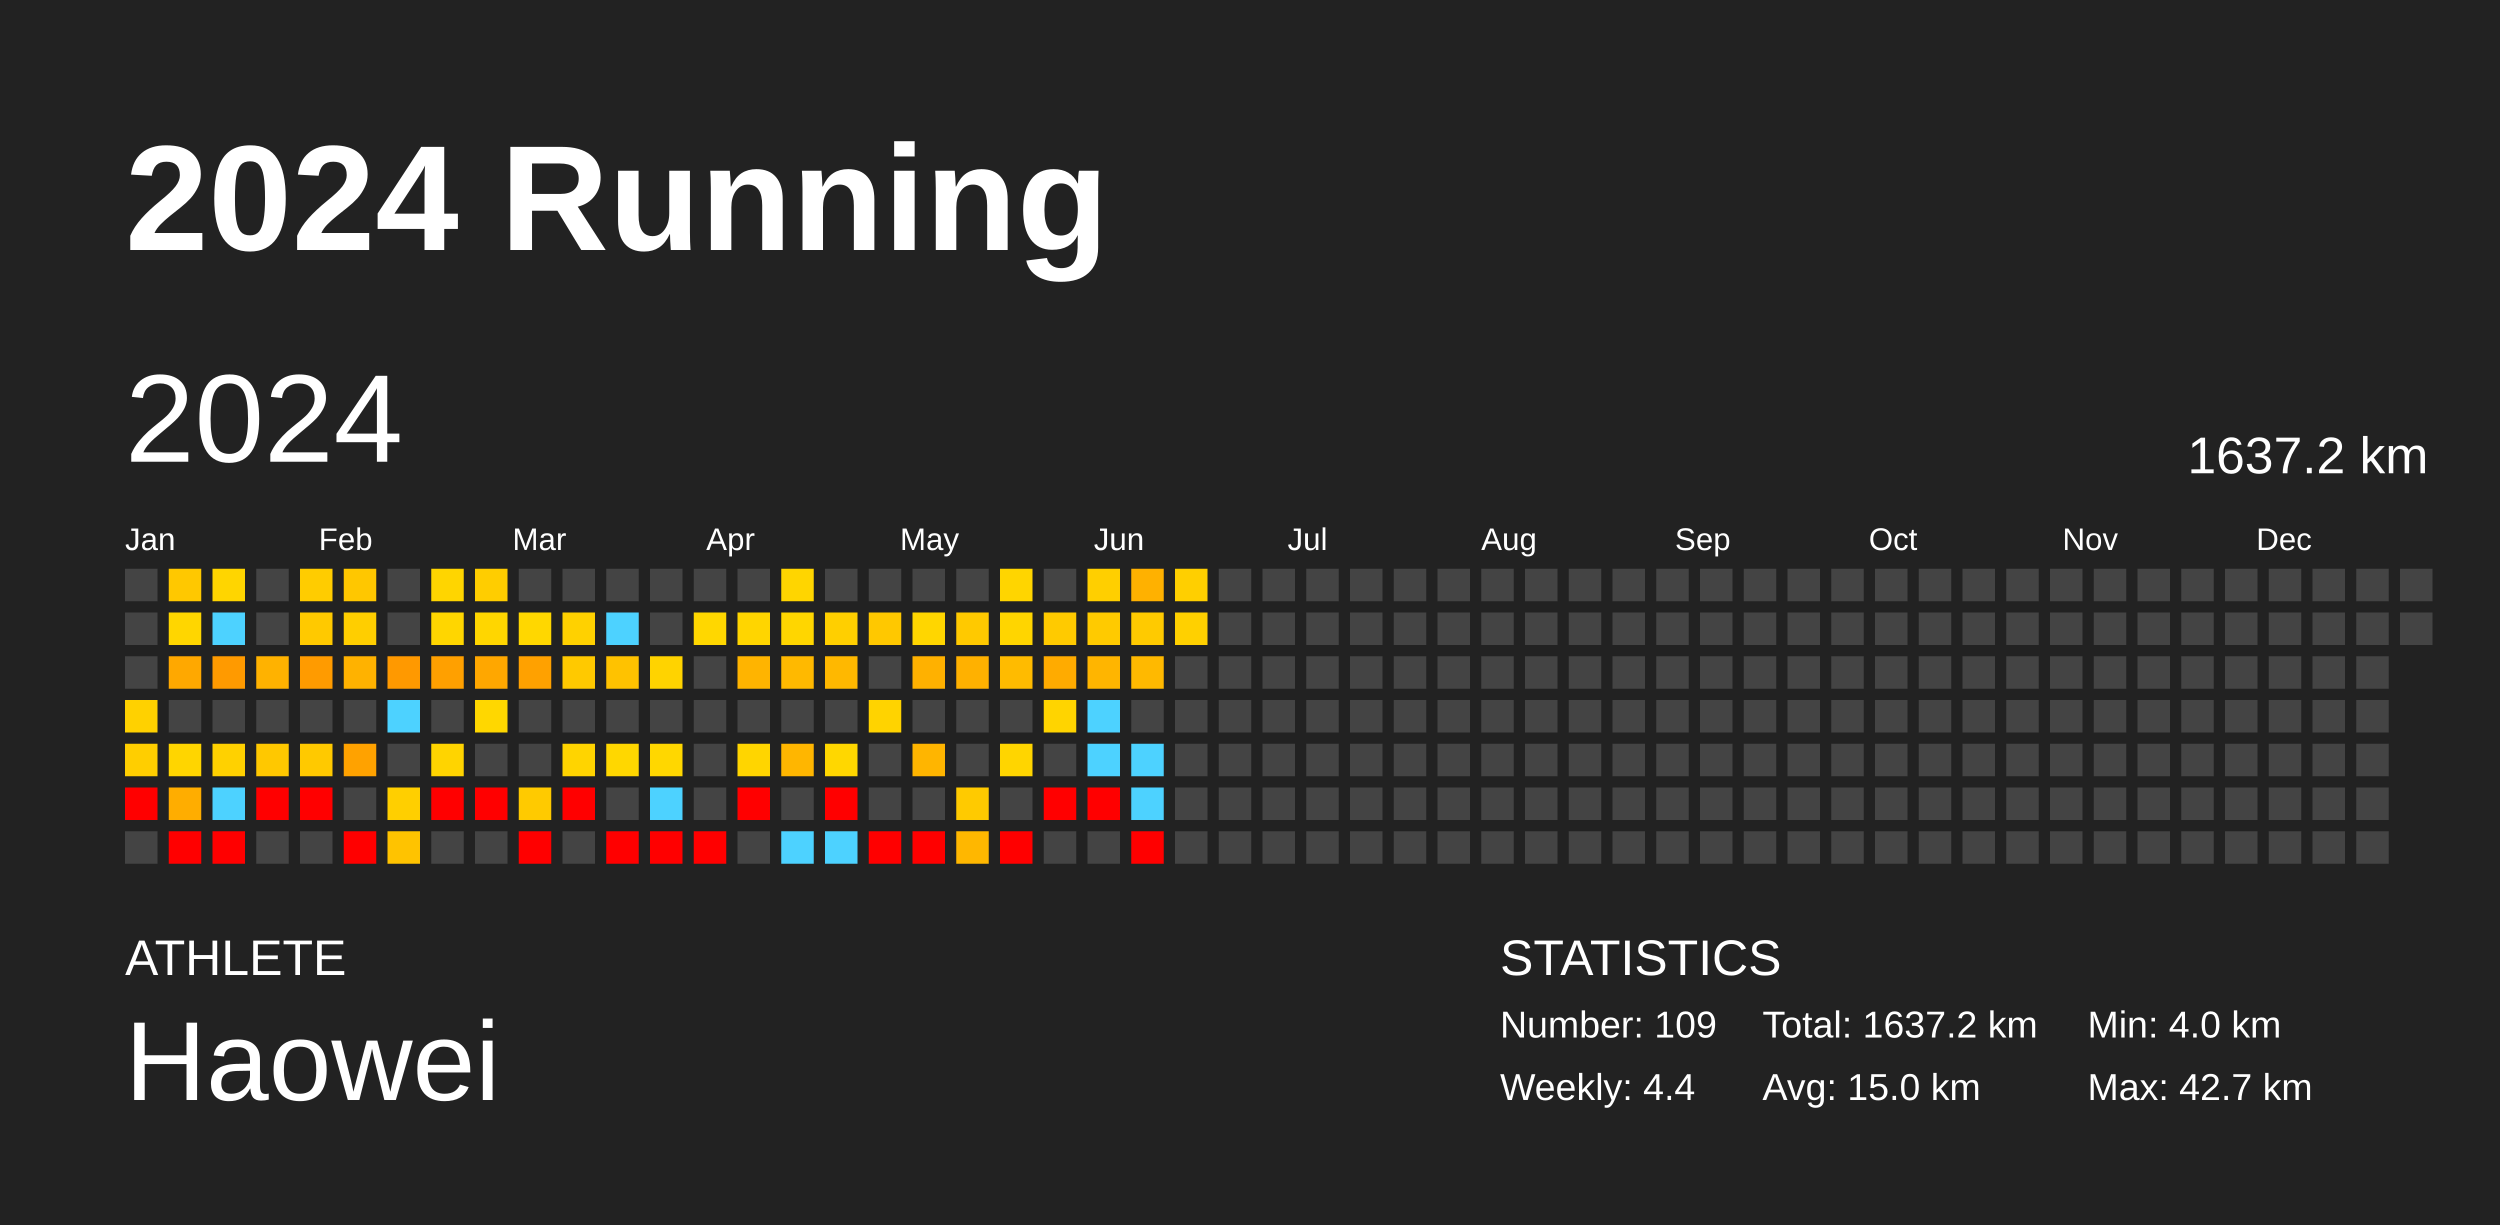
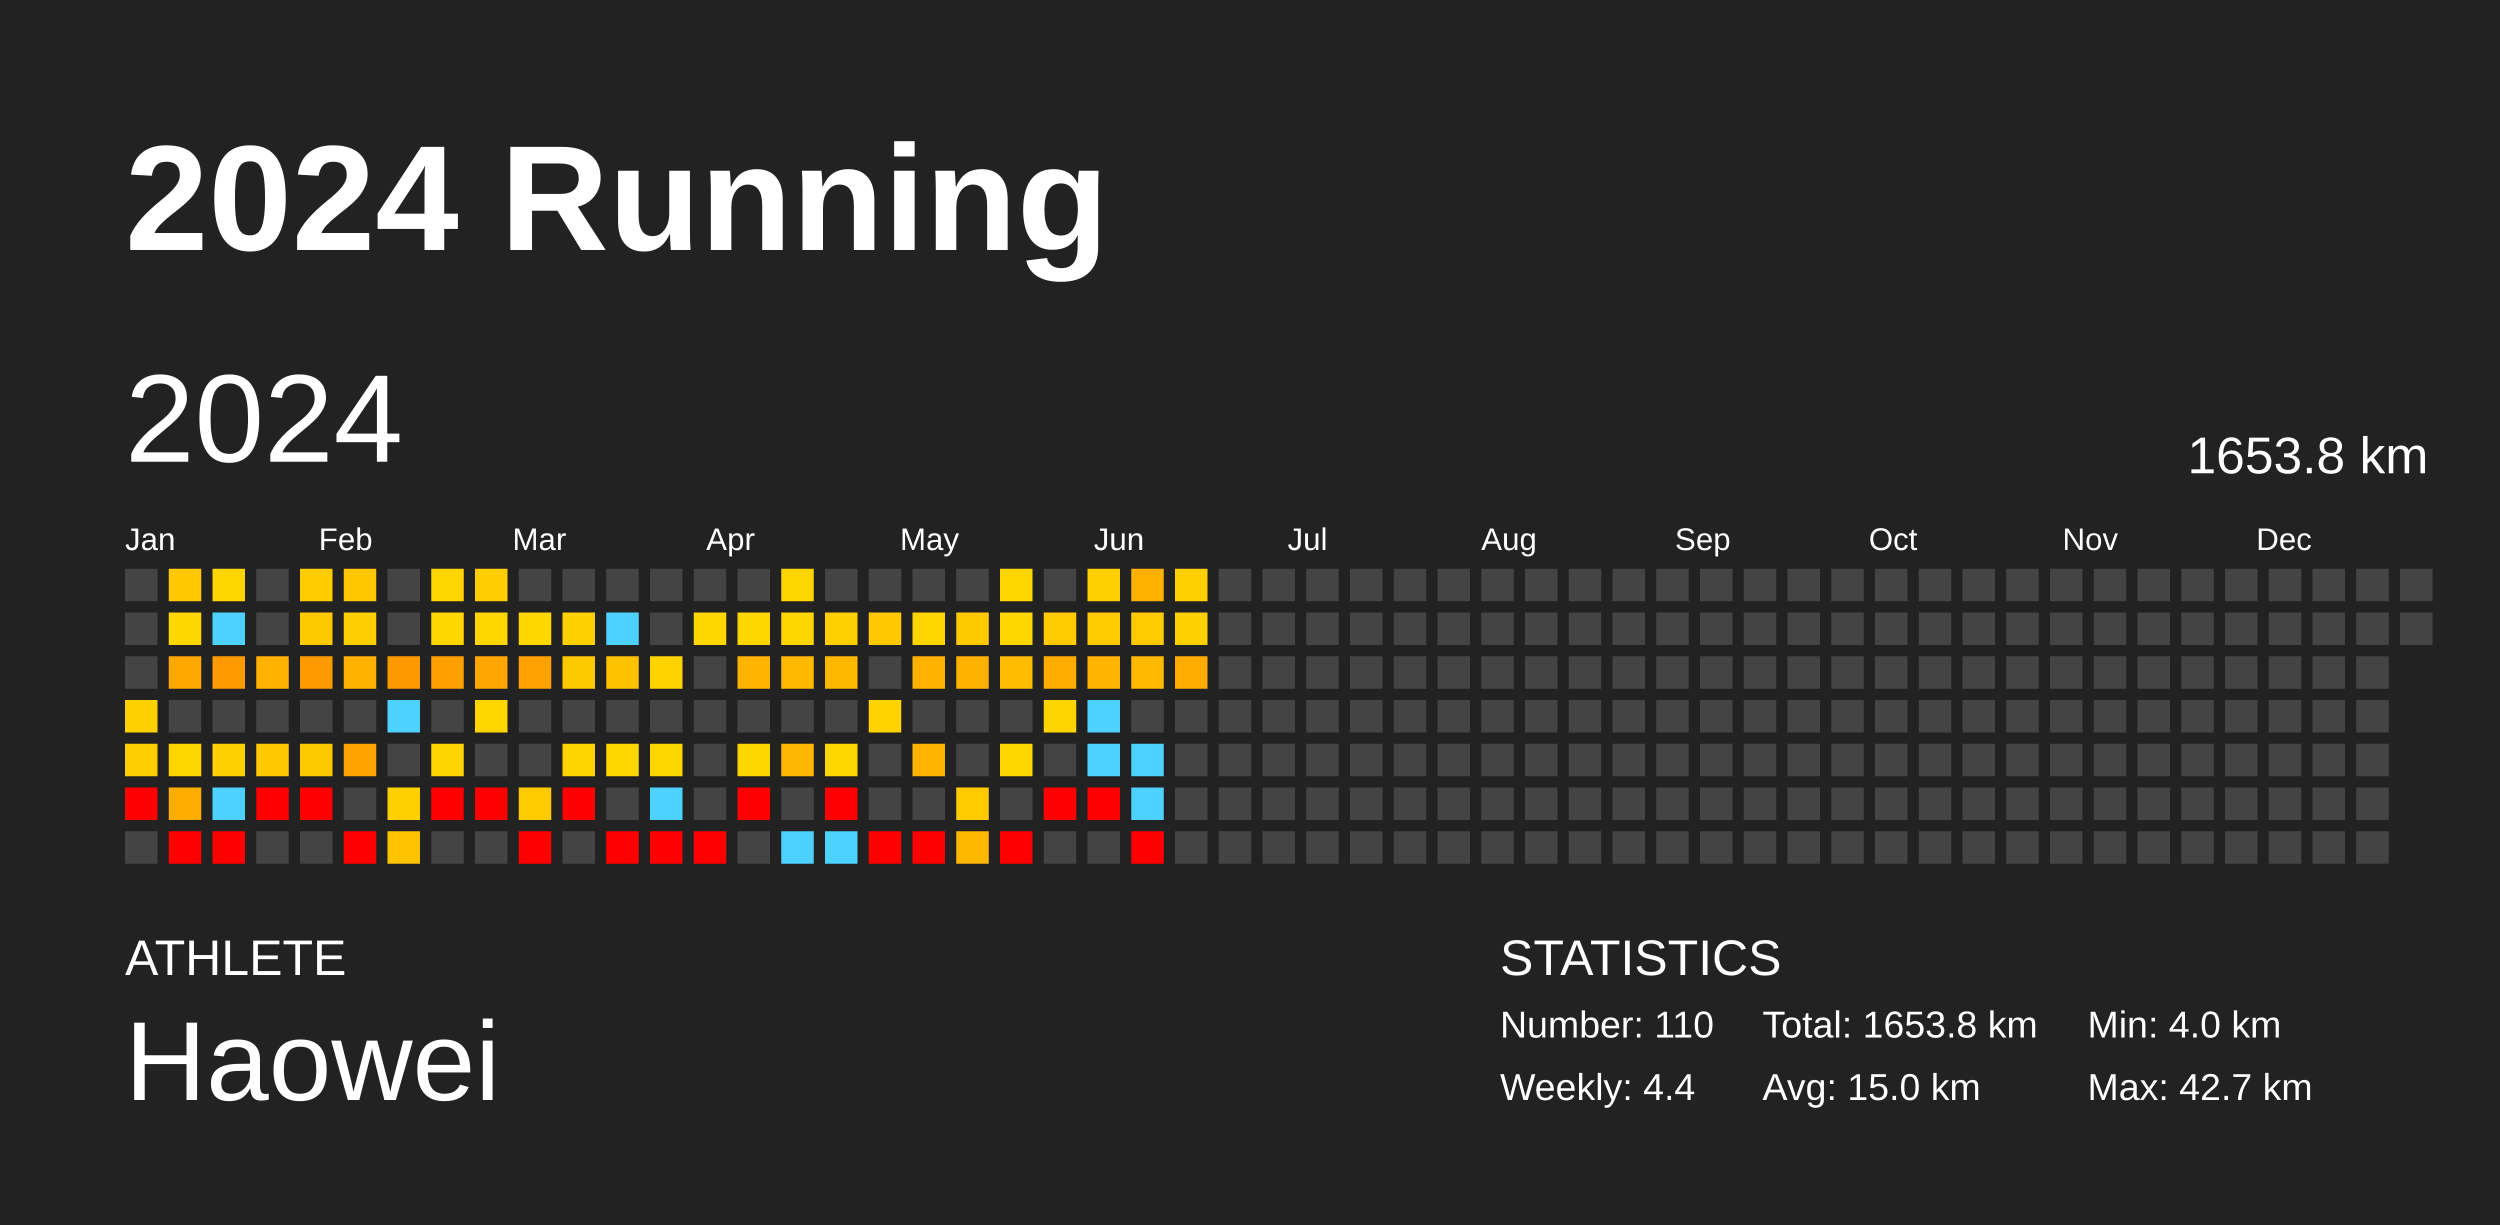
<svg xmlns="http://www.w3.org/2000/svg" baseProfile="full" height="98mm" version="1.1" viewBox="0,0,200,98" width="200mm">
  <defs />
  <rect fill="#222222" height="98" width="200" x="0" y="0" />
  <text fill="#FFFFFF" style="font-size:12px; font-family:Arial; font-weight:bold;" x="10" y="20">2024 Running</text>
  <text fill="#FFFFFF" style="font-size:4px; font-family:Arial" x="10" y="78">ATHLETE</text>
  <text fill="#FFFFFF" style="font-size:9px; font-family:Arial" x="10" y="88">Haowei</text>
  <text fill="#FFFFFF" style="font-size:4px; font-family:Arial" x="120" y="78">STATISTICS</text>
-   <text fill="#FFFFFF" style="font-size:3px; font-family:Arial" x="120" y="83">Number: 109</text>
+   <text fill="#FFFFFF" style="font-size:3px; font-family:Arial" x="120" y="83">Number: 110</text>
  <text fill="#FFFFFF" style="font-size:3px; font-family:Arial" x="120" y="88">Weekly: 4.4</text>
-   <text fill="#FFFFFF" style="font-size:3px; font-family:Arial" x="141" y="83">Total: 1637.2 km</text>
+   <text fill="#FFFFFF" style="font-size:3px; font-family:Arial" x="141" y="83">Total: 1653.8 km</text>
  <text fill="#FFFFFF" style="font-size:3px; font-family:Arial" x="141" y="88">Avg: 15.0 km</text>
  <text fill="#FFFFFF" style="font-size:3px; font-family:Arial" x="167" y="83">Min: 4.0 km</text>
  <text fill="#FFFFFF" style="font-size:3px; font-family:Arial" x="167" y="88">Max: 42.7 km</text>
  <text dominant-baseline="hanging" fill="#FFFFFF" style="font-size:10.0px; font-family:Arial;" x="10" y="30">2024</text>
-   <text dominant-baseline="hanging" fill="#FFFFFF" style="font-size:4.125px; font-family:Arial;" x="175" y="35">1637.2 km</text>
+   <text dominant-baseline="hanging" fill="#FFFFFF" style="font-size:4.125px; font-family:Arial;" x="175" y="35">1653.8 km</text>
  <text fill="#FFFFFF" style="font-size:2.5px; font-family:Arial" x="10.0" y="44">Jan</text>
  <text fill="#FFFFFF" style="font-size:2.5px; font-family:Arial" x="25.5" y="44">Feb</text>
  <text fill="#FFFFFF" style="font-size:2.5px; font-family:Arial" x="41.0" y="44">Mar</text>
  <text fill="#FFFFFF" style="font-size:2.5px; font-family:Arial" x="56.5" y="44">Apr</text>
  <text fill="#FFFFFF" style="font-size:2.5px; font-family:Arial" x="72.0" y="44">May</text>
  <text fill="#FFFFFF" style="font-size:2.5px; font-family:Arial" x="87.5" y="44">Jun</text>
  <text fill="#FFFFFF" style="font-size:2.5px; font-family:Arial" x="103.0" y="44">Jul</text>
  <text fill="#FFFFFF" style="font-size:2.5px; font-family:Arial" x="118.5" y="44">Aug</text>
  <text fill="#FFFFFF" style="font-size:2.5px; font-family:Arial" x="134.0" y="44">Sep</text>
  <text fill="#FFFFFF" style="font-size:2.5px; font-family:Arial" x="149.5" y="44">Oct</text>
  <text fill="#FFFFFF" style="font-size:2.5px; font-family:Arial" x="165.0" y="44">Nov</text>
  <text fill="#FFFFFF" style="font-size:2.5px; font-family:Arial" x="180.5" y="44">Dec</text>
  <rect fill="#444444" height="2.6" width="2.6" x="10.0" y="45.5" />
  <rect fill="#444444" height="2.6" width="2.6" x="10.0" y="49.0" />
  <rect fill="#444444" height="2.6" width="2.6" x="10.0" y="52.5" />
  <rect fill="#ffd100" height="2.6" width="2.6" x="10.0" y="56.0" />
  <rect fill="#ffce00" height="2.6" width="2.6" x="10.0" y="59.5" />
  <rect fill="red" height="2.6" width="2.6" x="10.0" y="63.0" />
  <rect fill="#444444" height="2.6" width="2.6" x="10.0" y="66.5" />
  <rect fill="#ffc800" height="2.6" width="2.6" x="13.5" y="45.5" />
  <rect fill="#ffd600" height="2.6" width="2.6" x="13.5" y="49.0" />
  <rect fill="#ffa800" height="2.6" width="2.6" x="13.5" y="52.5" />
  <rect fill="#444444" height="2.6" width="2.6" x="13.5" y="56.0" />
  <rect fill="#ffd500" height="2.6" width="2.6" x="13.5" y="59.5" />
  <rect fill="#ffad00" height="2.6" width="2.6" x="13.5" y="63.0" />
  <rect fill="red" height="2.6" width="2.6" x="13.5" y="66.5" />
  <rect fill="#ffd500" height="2.6" width="2.6" x="17.0" y="45.5" />
  <rect fill="#4dd2ff" height="2.6" width="2.6" x="17.0" y="49.0" />
  <rect fill="#ff9a00" height="2.6" width="2.6" x="17.0" y="52.5" />
  <rect fill="#444444" height="2.6" width="2.6" x="17.0" y="56.0" />
  <rect fill="#ffd100" height="2.6" width="2.6" x="17.0" y="59.5" />
  <rect fill="#4dd2ff" height="2.6" width="2.6" x="17.0" y="63.0" />
  <rect fill="red" height="2.6" width="2.6" x="17.0" y="66.5" />
  <rect fill="#444444" height="2.6" width="2.6" x="20.5" y="45.5" />
  <rect fill="#444444" height="2.6" width="2.6" x="20.5" y="49.0" />
  <rect fill="#ffb200" height="2.6" width="2.6" x="20.5" y="52.5" />
  <rect fill="#444444" height="2.6" width="2.6" x="20.5" y="56.0" />
  <rect fill="#ffc800" height="2.6" width="2.6" x="20.5" y="59.5" />
  <rect fill="red" height="2.6" width="2.6" x="20.5" y="63.0" />
  <rect fill="#444444" height="2.6" width="2.6" x="20.5" y="66.5" />
  <rect fill="#ffcc00" height="2.6" width="2.6" x="24.0" y="45.5" />
  <rect fill="#ffc900" height="2.6" width="2.6" x="24.0" y="49.0" />
  <rect fill="#ff9b00" height="2.6" width="2.6" x="24.0" y="52.5" />
  <rect fill="#444444" height="2.6" width="2.6" x="24.0" y="56.0" />
  <rect fill="#ffc900" height="2.6" width="2.6" x="24.0" y="59.5" />
  <rect fill="red" height="2.6" width="2.6" x="24.0" y="63.0" />
  <rect fill="#444444" height="2.6" width="2.6" x="24.0" y="66.5" />
  <rect fill="#ffc700" height="2.6" width="2.6" x="27.5" y="45.5" />
  <rect fill="#ffce00" height="2.6" width="2.6" x="27.5" y="49.0" />
  <rect fill="#ffb200" height="2.6" width="2.6" x="27.5" y="52.5" />
  <rect fill="#444444" height="2.6" width="2.6" x="27.5" y="56.0" />
  <rect fill="#ffa200" height="2.6" width="2.6" x="27.5" y="59.5" />
  <rect fill="#444444" height="2.6" width="2.6" x="27.5" y="63.0" />
  <rect fill="red" height="2.6" width="2.6" x="27.5" y="66.5" />
  <rect fill="#444444" height="2.6" width="2.6" x="31.0" y="45.5" />
  <rect fill="#444444" height="2.6" width="2.6" x="31.0" y="49.0" />
  <rect fill="#ff9900" height="2.6" width="2.6" x="31.0" y="52.5" />
  <rect fill="#4dd2ff" height="2.6" width="2.6" x="31.0" y="56.0" />
  <rect fill="#444444" height="2.6" width="2.6" x="31.0" y="59.5" />
  <rect fill="#ffcf00" height="2.6" width="2.6" x="31.0" y="63.0" />
  <rect fill="#ffc300" height="2.6" width="2.6" x="31.0" y="66.5" />
  <rect fill="#ffd500" height="2.6" width="2.6" x="34.5" y="45.5" />
  <rect fill="#ffd600" height="2.6" width="2.6" x="34.5" y="49.0" />
  <rect fill="#ffa000" height="2.6" width="2.6" x="34.5" y="52.5" />
  <rect fill="#444444" height="2.6" width="2.6" x="34.5" y="56.0" />
  <rect fill="#ffd400" height="2.6" width="2.6" x="34.5" y="59.5" />
  <rect fill="red" height="2.6" width="2.6" x="34.5" y="63.0" />
  <rect fill="#444444" height="2.6" width="2.6" x="34.5" y="66.5" />
  <rect fill="#ffcd00" height="2.6" width="2.6" x="38.0" y="45.5" />
  <rect fill="#ffd600" height="2.6" width="2.6" x="38.0" y="49.0" />
  <rect fill="#ffa700" height="2.6" width="2.6" x="38.0" y="52.5" />
  <rect fill="#ffd700" height="2.6" width="2.6" x="38.0" y="56.0" />
  <rect fill="#444444" height="2.6" width="2.6" x="38.0" y="59.5" />
  <rect fill="red" height="2.6" width="2.6" x="38.0" y="63.0" />
  <rect fill="#444444" height="2.6" width="2.6" x="38.0" y="66.5" />
  <rect fill="#444444" height="2.6" width="2.6" x="41.5" y="45.5" />
  <rect fill="#ffd700" height="2.6" width="2.6" x="41.5" y="49.0" />
  <rect fill="#ffa100" height="2.6" width="2.6" x="41.5" y="52.5" />
  <rect fill="#444444" height="2.6" width="2.6" x="41.5" y="56.0" />
  <rect fill="#444444" height="2.6" width="2.6" x="41.5" y="59.5" />
  <rect fill="#ffca00" height="2.6" width="2.6" x="41.5" y="63.0" />
  <rect fill="red" height="2.6" width="2.6" x="41.5" y="66.5" />
  <rect fill="#444444" height="2.6" width="2.6" x="45.0" y="45.5" />
  <rect fill="#ffd100" height="2.6" width="2.6" x="45.0" y="49.0" />
  <rect fill="#ffc900" height="2.6" width="2.6" x="45.0" y="52.5" />
  <rect fill="#444444" height="2.6" width="2.6" x="45.0" y="56.0" />
  <rect fill="#ffd400" height="2.6" width="2.6" x="45.0" y="59.5" />
  <rect fill="red" height="2.6" width="2.6" x="45.0" y="63.0" />
  <rect fill="#444444" height="2.6" width="2.6" x="45.0" y="66.5" />
  <rect fill="#444444" height="2.6" width="2.6" x="48.5" y="45.5" />
  <rect fill="#4dd2ff" height="2.6" width="2.6" x="48.5" y="49.0" />
  <rect fill="#ffc200" height="2.6" width="2.6" x="48.5" y="52.5" />
  <rect fill="#444444" height="2.6" width="2.6" x="48.5" y="56.0" />
  <rect fill="#ffd700" height="2.6" width="2.6" x="48.5" y="59.5" />
  <rect fill="#444444" height="2.6" width="2.6" x="48.5" y="63.0" />
  <rect fill="red" height="2.6" width="2.6" x="48.5" y="66.5" />
  <rect fill="#444444" height="2.6" width="2.6" x="52.0" y="45.5" />
  <rect fill="#444444" height="2.6" width="2.6" x="52.0" y="49.0" />
  <rect fill="#ffd300" height="2.6" width="2.6" x="52.0" y="52.5" />
  <rect fill="#444444" height="2.6" width="2.6" x="52.0" y="56.0" />
  <rect fill="#ffd700" height="2.6" width="2.6" x="52.0" y="59.5" />
  <rect fill="#4dd2ff" height="2.6" width="2.6" x="52.0" y="63.0" />
  <rect fill="red" height="2.6" width="2.6" x="52.0" y="66.5" />
  <rect fill="#444444" height="2.6" width="2.6" x="55.5" y="45.5" />
  <rect fill="#ffd700" height="2.6" width="2.6" x="55.5" y="49.0" />
  <rect fill="#444444" height="2.6" width="2.6" x="55.5" y="52.5" />
  <rect fill="#444444" height="2.6" width="2.6" x="55.5" y="56.0" />
  <rect fill="#444444" height="2.6" width="2.6" x="55.5" y="59.5" />
  <rect fill="#444444" height="2.6" width="2.6" x="55.5" y="63.0" />
  <rect fill="red" height="2.6" width="2.6" x="55.5" y="66.5" />
  <rect fill="#444444" height="2.6" width="2.6" x="59.0" y="45.5" />
  <rect fill="#ffd500" height="2.6" width="2.6" x="59.0" y="49.0" />
  <rect fill="#ffb400" height="2.6" width="2.6" x="59.0" y="52.5" />
  <rect fill="#444444" height="2.6" width="2.6" x="59.0" y="56.0" />
  <rect fill="#ffd500" height="2.6" width="2.6" x="59.0" y="59.5" />
  <rect fill="red" height="2.6" width="2.6" x="59.0" y="63.0" />
  <rect fill="#444444" height="2.6" width="2.6" x="59.0" y="66.5" />
  <rect fill="#ffd500" height="2.6" width="2.6" x="62.5" y="45.5" />
  <rect fill="#ffd600" height="2.6" width="2.6" x="62.5" y="49.0" />
  <rect fill="#ffb900" height="2.6" width="2.6" x="62.5" y="52.5" />
  <rect fill="#444444" height="2.6" width="2.6" x="62.5" y="56.0" />
  <rect fill="#ffb600" height="2.6" width="2.6" x="62.5" y="59.5" />
  <rect fill="#444444" height="2.6" width="2.6" x="62.5" y="63.0" />
  <rect fill="#4dd2ff" height="2.6" width="2.6" x="62.5" y="66.5" />
  <rect fill="#444444" height="2.6" width="2.6" x="66.0" y="45.5" />
  <rect fill="#ffcf00" height="2.6" width="2.6" x="66.0" y="49.0" />
  <rect fill="#ffb800" height="2.6" width="2.6" x="66.0" y="52.5" />
  <rect fill="#444444" height="2.6" width="2.6" x="66.0" y="56.0" />
  <rect fill="#ffd700" height="2.6" width="2.6" x="66.0" y="59.5" />
  <rect fill="red" height="2.6" width="2.6" x="66.0" y="63.0" />
  <rect fill="#4dd2ff" height="2.6" width="2.6" x="66.0" y="66.5" />
  <rect fill="#444444" height="2.6" width="2.6" x="69.5" y="45.5" />
  <rect fill="#ffc800" height="2.6" width="2.6" x="69.5" y="49.0" />
  <rect fill="#444444" height="2.6" width="2.6" x="69.5" y="52.5" />
  <rect fill="#ffd300" height="2.6" width="2.6" x="69.5" y="56.0" />
  <rect fill="#444444" height="2.6" width="2.6" x="69.5" y="59.5" />
  <rect fill="#444444" height="2.6" width="2.6" x="69.5" y="63.0" />
  <rect fill="red" height="2.6" width="2.6" x="69.5" y="66.5" />
  <rect fill="#444444" height="2.6" width="2.6" x="73.0" y="45.5" />
  <rect fill="#ffd600" height="2.6" width="2.6" x="73.0" y="49.0" />
  <rect fill="#ffb100" height="2.6" width="2.6" x="73.0" y="52.5" />
  <rect fill="#444444" height="2.6" width="2.6" x="73.0" y="56.0" />
  <rect fill="#ffb500" height="2.6" width="2.6" x="73.0" y="59.5" />
  <rect fill="#444444" height="2.6" width="2.6" x="73.0" y="63.0" />
  <rect fill="red" height="2.6" width="2.6" x="73.0" y="66.5" />
  <rect fill="#444444" height="2.6" width="2.6" x="76.5" y="45.5" />
  <rect fill="#ffc900" height="2.6" width="2.6" x="76.5" y="49.0" />
  <rect fill="#ffb100" height="2.6" width="2.6" x="76.5" y="52.5" />
  <rect fill="#444444" height="2.6" width="2.6" x="76.5" y="56.0" />
  <rect fill="#444444" height="2.6" width="2.6" x="76.5" y="59.5" />
  <rect fill="#ffca00" height="2.6" width="2.6" x="76.5" y="63.0" />
  <rect fill="#ffb700" height="2.6" width="2.6" x="76.5" y="66.5" />
  <rect fill="#ffd500" height="2.6" width="2.6" x="80.0" y="45.5" />
  <rect fill="#ffd500" height="2.6" width="2.6" x="80.0" y="49.0" />
  <rect fill="#ffbb00" height="2.6" width="2.6" x="80.0" y="52.5" />
  <rect fill="#444444" height="2.6" width="2.6" x="80.0" y="56.0" />
  <rect fill="#ffd500" height="2.6" width="2.6" x="80.0" y="59.5" />
  <rect fill="#444444" height="2.6" width="2.6" x="80.0" y="63.0" />
  <rect fill="red" height="2.6" width="2.6" x="80.0" y="66.5" />
  <rect fill="#444444" height="2.6" width="2.6" x="83.5" y="45.5" />
  <rect fill="#ffca00" height="2.6" width="2.6" x="83.5" y="49.0" />
  <rect fill="#ffab00" height="2.6" width="2.6" x="83.5" y="52.5" />
  <rect fill="#ffd400" height="2.6" width="2.6" x="83.5" y="56.0" />
  <rect fill="#444444" height="2.6" width="2.6" x="83.5" y="59.5" />
  <rect fill="red" height="2.6" width="2.6" x="83.5" y="63.0" />
  <rect fill="#444444" height="2.6" width="2.6" x="83.5" y="66.5" />
  <rect fill="#ffcf00" height="2.6" width="2.6" x="87.0" y="45.5" />
  <rect fill="#ffca00" height="2.6" width="2.6" x="87.0" y="49.0" />
  <rect fill="#ffb500" height="2.6" width="2.6" x="87.0" y="52.5" />
  <rect fill="#4dd2ff" height="2.6" width="2.6" x="87.0" y="56.0" />
  <rect fill="#4dd2ff" height="2.6" width="2.6" x="87.0" y="59.5" />
  <rect fill="red" height="2.6" width="2.6" x="87.0" y="63.0" />
  <rect fill="#444444" height="2.6" width="2.6" x="87.0" y="66.5" />
  <rect fill="#ffb100" height="2.6" width="2.6" x="90.5" y="45.5" />
  <rect fill="#ffca00" height="2.6" width="2.6" x="90.5" y="49.0" />
  <rect fill="#ffb900" height="2.6" width="2.6" x="90.5" y="52.5" />
  <rect fill="#444444" height="2.6" width="2.6" x="90.5" y="56.0" />
  <rect fill="#4dd2ff" height="2.6" width="2.6" x="90.5" y="59.5" />
  <rect fill="#4dd2ff" height="2.6" width="2.6" x="90.5" y="63.0" />
  <rect fill="red" height="2.6" width="2.6" x="90.5" y="66.5" />
  <rect fill="#ffcf00" height="2.6" width="2.6" x="94.0" y="45.5" />
  <rect fill="#ffd000" height="2.6" width="2.6" x="94.0" y="49.0" />
-   <rect fill="#444444" height="2.6" width="2.6" x="94.0" y="52.5" />
+   <rect fill="#ffac00" height="2.6" width="2.6" x="94.0" y="52.5" />
  <rect fill="#444444" height="2.6" width="2.6" x="94.0" y="56.0" />
  <rect fill="#444444" height="2.6" width="2.6" x="94.0" y="59.5" />
  <rect fill="#444444" height="2.6" width="2.6" x="94.0" y="63.0" />
  <rect fill="#444444" height="2.6" width="2.6" x="94.0" y="66.5" />
  <rect fill="#444444" height="2.6" width="2.6" x="97.5" y="45.5" />
  <rect fill="#444444" height="2.6" width="2.6" x="97.5" y="49.0" />
  <rect fill="#444444" height="2.6" width="2.6" x="97.5" y="52.5" />
  <rect fill="#444444" height="2.6" width="2.6" x="97.5" y="56.0" />
  <rect fill="#444444" height="2.6" width="2.6" x="97.5" y="59.5" />
  <rect fill="#444444" height="2.6" width="2.6" x="97.5" y="63.0" />
  <rect fill="#444444" height="2.6" width="2.6" x="97.5" y="66.5" />
  <rect fill="#444444" height="2.6" width="2.6" x="101.0" y="45.5" />
  <rect fill="#444444" height="2.6" width="2.6" x="101.0" y="49.0" />
  <rect fill="#444444" height="2.6" width="2.6" x="101.0" y="52.5" />
  <rect fill="#444444" height="2.6" width="2.6" x="101.0" y="56.0" />
  <rect fill="#444444" height="2.6" width="2.6" x="101.0" y="59.5" />
  <rect fill="#444444" height="2.6" width="2.6" x="101.0" y="63.0" />
  <rect fill="#444444" height="2.6" width="2.6" x="101.0" y="66.5" />
  <rect fill="#444444" height="2.6" width="2.6" x="104.5" y="45.5" />
  <rect fill="#444444" height="2.6" width="2.6" x="104.5" y="49.0" />
  <rect fill="#444444" height="2.6" width="2.6" x="104.5" y="52.5" />
  <rect fill="#444444" height="2.6" width="2.6" x="104.5" y="56.0" />
  <rect fill="#444444" height="2.6" width="2.6" x="104.5" y="59.5" />
  <rect fill="#444444" height="2.6" width="2.6" x="104.5" y="63.0" />
  <rect fill="#444444" height="2.6" width="2.6" x="104.5" y="66.5" />
  <rect fill="#444444" height="2.6" width="2.6" x="108.0" y="45.5" />
  <rect fill="#444444" height="2.6" width="2.6" x="108.0" y="49.0" />
  <rect fill="#444444" height="2.6" width="2.6" x="108.0" y="52.5" />
  <rect fill="#444444" height="2.6" width="2.6" x="108.0" y="56.0" />
  <rect fill="#444444" height="2.6" width="2.6" x="108.0" y="59.5" />
  <rect fill="#444444" height="2.6" width="2.6" x="108.0" y="63.0" />
  <rect fill="#444444" height="2.6" width="2.6" x="108.0" y="66.5" />
  <rect fill="#444444" height="2.6" width="2.6" x="111.5" y="45.5" />
  <rect fill="#444444" height="2.6" width="2.6" x="111.5" y="49.0" />
  <rect fill="#444444" height="2.6" width="2.6" x="111.5" y="52.5" />
  <rect fill="#444444" height="2.6" width="2.6" x="111.5" y="56.0" />
  <rect fill="#444444" height="2.6" width="2.6" x="111.5" y="59.5" />
  <rect fill="#444444" height="2.6" width="2.6" x="111.5" y="63.0" />
  <rect fill="#444444" height="2.6" width="2.6" x="111.5" y="66.5" />
  <rect fill="#444444" height="2.6" width="2.6" x="115.0" y="45.5" />
  <rect fill="#444444" height="2.6" width="2.6" x="115.0" y="49.0" />
  <rect fill="#444444" height="2.6" width="2.6" x="115.0" y="52.5" />
  <rect fill="#444444" height="2.6" width="2.6" x="115.0" y="56.0" />
  <rect fill="#444444" height="2.6" width="2.6" x="115.0" y="59.5" />
  <rect fill="#444444" height="2.6" width="2.6" x="115.0" y="63.0" />
  <rect fill="#444444" height="2.6" width="2.6" x="115.0" y="66.5" />
  <rect fill="#444444" height="2.6" width="2.6" x="118.5" y="45.5" />
  <rect fill="#444444" height="2.6" width="2.6" x="118.5" y="49.0" />
  <rect fill="#444444" height="2.6" width="2.6" x="118.5" y="52.5" />
  <rect fill="#444444" height="2.6" width="2.6" x="118.5" y="56.0" />
  <rect fill="#444444" height="2.6" width="2.6" x="118.5" y="59.5" />
  <rect fill="#444444" height="2.6" width="2.6" x="118.5" y="63.0" />
  <rect fill="#444444" height="2.6" width="2.6" x="118.5" y="66.5" />
  <rect fill="#444444" height="2.6" width="2.6" x="122.0" y="45.5" />
  <rect fill="#444444" height="2.6" width="2.6" x="122.0" y="49.0" />
  <rect fill="#444444" height="2.6" width="2.6" x="122.0" y="52.5" />
  <rect fill="#444444" height="2.6" width="2.6" x="122.0" y="56.0" />
  <rect fill="#444444" height="2.6" width="2.6" x="122.0" y="59.5" />
  <rect fill="#444444" height="2.6" width="2.6" x="122.0" y="63.0" />
  <rect fill="#444444" height="2.6" width="2.6" x="122.0" y="66.5" />
  <rect fill="#444444" height="2.6" width="2.6" x="125.5" y="45.5" />
  <rect fill="#444444" height="2.6" width="2.6" x="125.5" y="49.0" />
  <rect fill="#444444" height="2.6" width="2.6" x="125.5" y="52.5" />
  <rect fill="#444444" height="2.6" width="2.6" x="125.5" y="56.0" />
  <rect fill="#444444" height="2.6" width="2.6" x="125.5" y="59.5" />
  <rect fill="#444444" height="2.6" width="2.6" x="125.5" y="63.0" />
  <rect fill="#444444" height="2.6" width="2.6" x="125.5" y="66.5" />
  <rect fill="#444444" height="2.6" width="2.6" x="129.0" y="45.5" />
  <rect fill="#444444" height="2.6" width="2.6" x="129.0" y="49.0" />
  <rect fill="#444444" height="2.6" width="2.6" x="129.0" y="52.5" />
  <rect fill="#444444" height="2.6" width="2.6" x="129.0" y="56.0" />
  <rect fill="#444444" height="2.6" width="2.6" x="129.0" y="59.5" />
  <rect fill="#444444" height="2.6" width="2.6" x="129.0" y="63.0" />
  <rect fill="#444444" height="2.6" width="2.6" x="129.0" y="66.5" />
  <rect fill="#444444" height="2.6" width="2.6" x="132.5" y="45.5" />
  <rect fill="#444444" height="2.6" width="2.6" x="132.5" y="49.0" />
  <rect fill="#444444" height="2.6" width="2.6" x="132.5" y="52.5" />
  <rect fill="#444444" height="2.6" width="2.6" x="132.5" y="56.0" />
  <rect fill="#444444" height="2.6" width="2.6" x="132.5" y="59.5" />
  <rect fill="#444444" height="2.6" width="2.6" x="132.5" y="63.0" />
  <rect fill="#444444" height="2.6" width="2.6" x="132.5" y="66.5" />
  <rect fill="#444444" height="2.6" width="2.6" x="136.0" y="45.5" />
  <rect fill="#444444" height="2.6" width="2.6" x="136.0" y="49.0" />
  <rect fill="#444444" height="2.6" width="2.6" x="136.0" y="52.5" />
  <rect fill="#444444" height="2.6" width="2.6" x="136.0" y="56.0" />
  <rect fill="#444444" height="2.6" width="2.6" x="136.0" y="59.5" />
  <rect fill="#444444" height="2.6" width="2.6" x="136.0" y="63.0" />
  <rect fill="#444444" height="2.6" width="2.6" x="136.0" y="66.5" />
  <rect fill="#444444" height="2.6" width="2.6" x="139.5" y="45.5" />
  <rect fill="#444444" height="2.6" width="2.6" x="139.5" y="49.0" />
  <rect fill="#444444" height="2.6" width="2.6" x="139.5" y="52.5" />
  <rect fill="#444444" height="2.6" width="2.6" x="139.5" y="56.0" />
  <rect fill="#444444" height="2.6" width="2.6" x="139.5" y="59.5" />
  <rect fill="#444444" height="2.6" width="2.6" x="139.5" y="63.0" />
  <rect fill="#444444" height="2.6" width="2.6" x="139.5" y="66.5" />
  <rect fill="#444444" height="2.6" width="2.6" x="143.0" y="45.5" />
  <rect fill="#444444" height="2.6" width="2.6" x="143.0" y="49.0" />
  <rect fill="#444444" height="2.6" width="2.6" x="143.0" y="52.5" />
  <rect fill="#444444" height="2.6" width="2.6" x="143.0" y="56.0" />
  <rect fill="#444444" height="2.6" width="2.6" x="143.0" y="59.5" />
  <rect fill="#444444" height="2.6" width="2.6" x="143.0" y="63.0" />
  <rect fill="#444444" height="2.6" width="2.6" x="143.0" y="66.5" />
  <rect fill="#444444" height="2.6" width="2.6" x="146.5" y="45.5" />
  <rect fill="#444444" height="2.6" width="2.6" x="146.5" y="49.0" />
  <rect fill="#444444" height="2.6" width="2.6" x="146.5" y="52.5" />
  <rect fill="#444444" height="2.6" width="2.6" x="146.5" y="56.0" />
  <rect fill="#444444" height="2.6" width="2.6" x="146.5" y="59.5" />
  <rect fill="#444444" height="2.6" width="2.6" x="146.5" y="63.0" />
  <rect fill="#444444" height="2.6" width="2.6" x="146.5" y="66.5" />
  <rect fill="#444444" height="2.6" width="2.6" x="150.0" y="45.5" />
  <rect fill="#444444" height="2.6" width="2.6" x="150.0" y="49.0" />
  <rect fill="#444444" height="2.6" width="2.6" x="150.0" y="52.5" />
  <rect fill="#444444" height="2.6" width="2.6" x="150.0" y="56.0" />
  <rect fill="#444444" height="2.6" width="2.6" x="150.0" y="59.5" />
  <rect fill="#444444" height="2.6" width="2.6" x="150.0" y="63.0" />
  <rect fill="#444444" height="2.6" width="2.6" x="150.0" y="66.5" />
  <rect fill="#444444" height="2.6" width="2.6" x="153.5" y="45.5" />
  <rect fill="#444444" height="2.6" width="2.6" x="153.5" y="49.0" />
  <rect fill="#444444" height="2.6" width="2.6" x="153.5" y="52.5" />
  <rect fill="#444444" height="2.6" width="2.6" x="153.5" y="56.0" />
  <rect fill="#444444" height="2.6" width="2.6" x="153.5" y="59.5" />
  <rect fill="#444444" height="2.6" width="2.6" x="153.5" y="63.0" />
  <rect fill="#444444" height="2.6" width="2.6" x="153.5" y="66.5" />
  <rect fill="#444444" height="2.6" width="2.6" x="157.0" y="45.5" />
  <rect fill="#444444" height="2.6" width="2.6" x="157.0" y="49.0" />
  <rect fill="#444444" height="2.6" width="2.6" x="157.0" y="52.5" />
  <rect fill="#444444" height="2.6" width="2.6" x="157.0" y="56.0" />
  <rect fill="#444444" height="2.6" width="2.6" x="157.0" y="59.5" />
  <rect fill="#444444" height="2.6" width="2.6" x="157.0" y="63.0" />
  <rect fill="#444444" height="2.6" width="2.6" x="157.0" y="66.5" />
  <rect fill="#444444" height="2.6" width="2.6" x="160.5" y="45.5" />
  <rect fill="#444444" height="2.6" width="2.6" x="160.5" y="49.0" />
  <rect fill="#444444" height="2.6" width="2.6" x="160.5" y="52.5" />
  <rect fill="#444444" height="2.6" width="2.6" x="160.5" y="56.0" />
  <rect fill="#444444" height="2.6" width="2.6" x="160.5" y="59.5" />
  <rect fill="#444444" height="2.6" width="2.6" x="160.5" y="63.0" />
  <rect fill="#444444" height="2.6" width="2.6" x="160.5" y="66.5" />
  <rect fill="#444444" height="2.6" width="2.6" x="164.0" y="45.5" />
  <rect fill="#444444" height="2.6" width="2.6" x="164.0" y="49.0" />
  <rect fill="#444444" height="2.6" width="2.6" x="164.0" y="52.5" />
  <rect fill="#444444" height="2.6" width="2.6" x="164.0" y="56.0" />
  <rect fill="#444444" height="2.6" width="2.6" x="164.0" y="59.5" />
  <rect fill="#444444" height="2.6" width="2.6" x="164.0" y="63.0" />
  <rect fill="#444444" height="2.6" width="2.6" x="164.0" y="66.5" />
  <rect fill="#444444" height="2.6" width="2.6" x="167.5" y="45.5" />
  <rect fill="#444444" height="2.6" width="2.6" x="167.5" y="49.0" />
  <rect fill="#444444" height="2.6" width="2.6" x="167.5" y="52.5" />
  <rect fill="#444444" height="2.6" width="2.6" x="167.5" y="56.0" />
  <rect fill="#444444" height="2.6" width="2.6" x="167.5" y="59.5" />
  <rect fill="#444444" height="2.6" width="2.6" x="167.5" y="63.0" />
  <rect fill="#444444" height="2.6" width="2.6" x="167.5" y="66.5" />
  <rect fill="#444444" height="2.6" width="2.6" x="171.0" y="45.5" />
  <rect fill="#444444" height="2.6" width="2.6" x="171.0" y="49.0" />
  <rect fill="#444444" height="2.6" width="2.6" x="171.0" y="52.5" />
  <rect fill="#444444" height="2.6" width="2.6" x="171.0" y="56.0" />
  <rect fill="#444444" height="2.6" width="2.6" x="171.0" y="59.5" />
  <rect fill="#444444" height="2.6" width="2.6" x="171.0" y="63.0" />
  <rect fill="#444444" height="2.6" width="2.6" x="171.0" y="66.5" />
  <rect fill="#444444" height="2.6" width="2.6" x="174.5" y="45.5" />
  <rect fill="#444444" height="2.6" width="2.6" x="174.5" y="49.0" />
  <rect fill="#444444" height="2.6" width="2.6" x="174.5" y="52.5" />
  <rect fill="#444444" height="2.6" width="2.6" x="174.5" y="56.0" />
  <rect fill="#444444" height="2.6" width="2.6" x="174.5" y="59.5" />
  <rect fill="#444444" height="2.6" width="2.6" x="174.5" y="63.0" />
  <rect fill="#444444" height="2.6" width="2.6" x="174.5" y="66.5" />
  <rect fill="#444444" height="2.6" width="2.6" x="178.0" y="45.5" />
  <rect fill="#444444" height="2.6" width="2.6" x="178.0" y="49.0" />
  <rect fill="#444444" height="2.6" width="2.6" x="178.0" y="52.5" />
  <rect fill="#444444" height="2.6" width="2.6" x="178.0" y="56.0" />
  <rect fill="#444444" height="2.6" width="2.6" x="178.0" y="59.5" />
  <rect fill="#444444" height="2.6" width="2.6" x="178.0" y="63.0" />
  <rect fill="#444444" height="2.6" width="2.6" x="178.0" y="66.5" />
  <rect fill="#444444" height="2.6" width="2.6" x="181.5" y="45.5" />
  <rect fill="#444444" height="2.6" width="2.6" x="181.5" y="49.0" />
  <rect fill="#444444" height="2.6" width="2.6" x="181.5" y="52.5" />
  <rect fill="#444444" height="2.6" width="2.6" x="181.5" y="56.0" />
  <rect fill="#444444" height="2.6" width="2.6" x="181.5" y="59.5" />
  <rect fill="#444444" height="2.6" width="2.6" x="181.5" y="63.0" />
  <rect fill="#444444" height="2.6" width="2.6" x="181.5" y="66.5" />
  <rect fill="#444444" height="2.6" width="2.6" x="185.0" y="45.5" />
  <rect fill="#444444" height="2.6" width="2.6" x="185.0" y="49.0" />
  <rect fill="#444444" height="2.6" width="2.6" x="185.0" y="52.5" />
  <rect fill="#444444" height="2.6" width="2.6" x="185.0" y="56.0" />
  <rect fill="#444444" height="2.6" width="2.6" x="185.0" y="59.5" />
  <rect fill="#444444" height="2.6" width="2.6" x="185.0" y="63.0" />
  <rect fill="#444444" height="2.6" width="2.6" x="185.0" y="66.5" />
  <rect fill="#444444" height="2.6" width="2.6" x="188.5" y="45.5" />
  <rect fill="#444444" height="2.6" width="2.6" x="188.5" y="49.0" />
  <rect fill="#444444" height="2.6" width="2.6" x="188.5" y="52.5" />
  <rect fill="#444444" height="2.6" width="2.6" x="188.5" y="56.0" />
  <rect fill="#444444" height="2.6" width="2.6" x="188.5" y="59.5" />
  <rect fill="#444444" height="2.6" width="2.6" x="188.5" y="63.0" />
  <rect fill="#444444" height="2.6" width="2.6" x="188.5" y="66.5" />
  <rect fill="#444444" height="2.6" width="2.6" x="192.0" y="45.5" />
  <rect fill="#444444" height="2.6" width="2.6" x="192.0" y="49.0" />
</svg>
